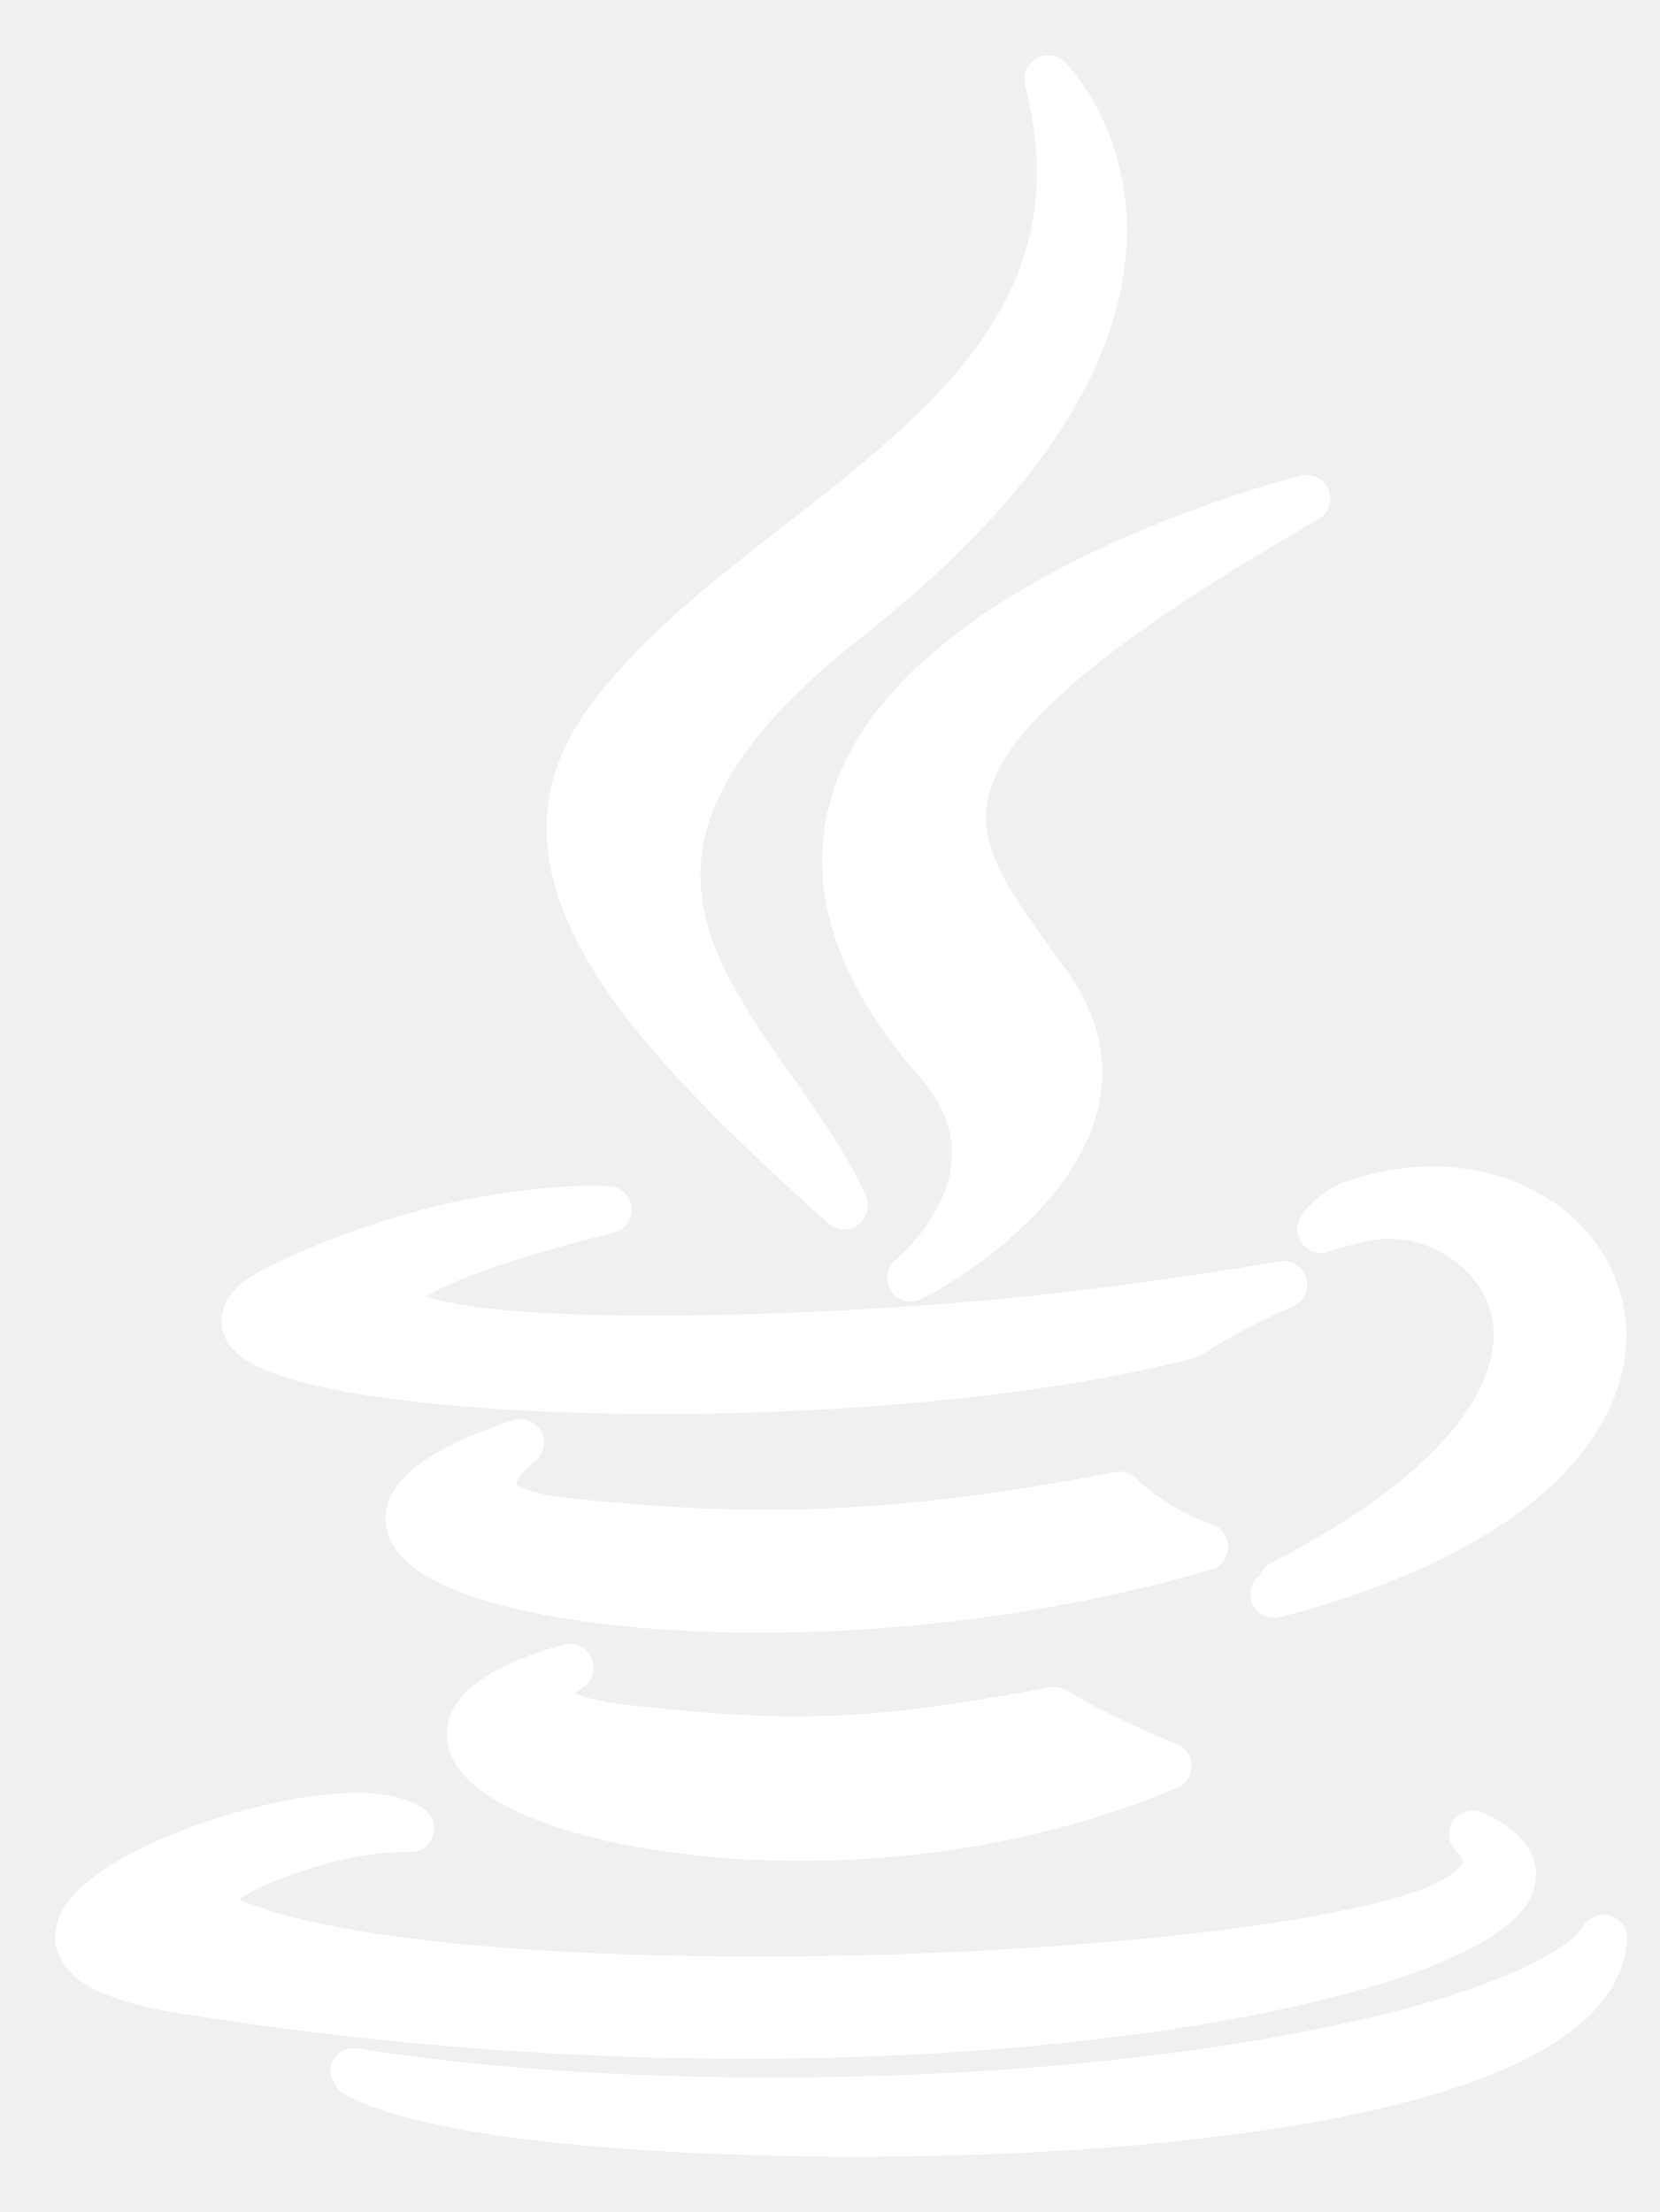
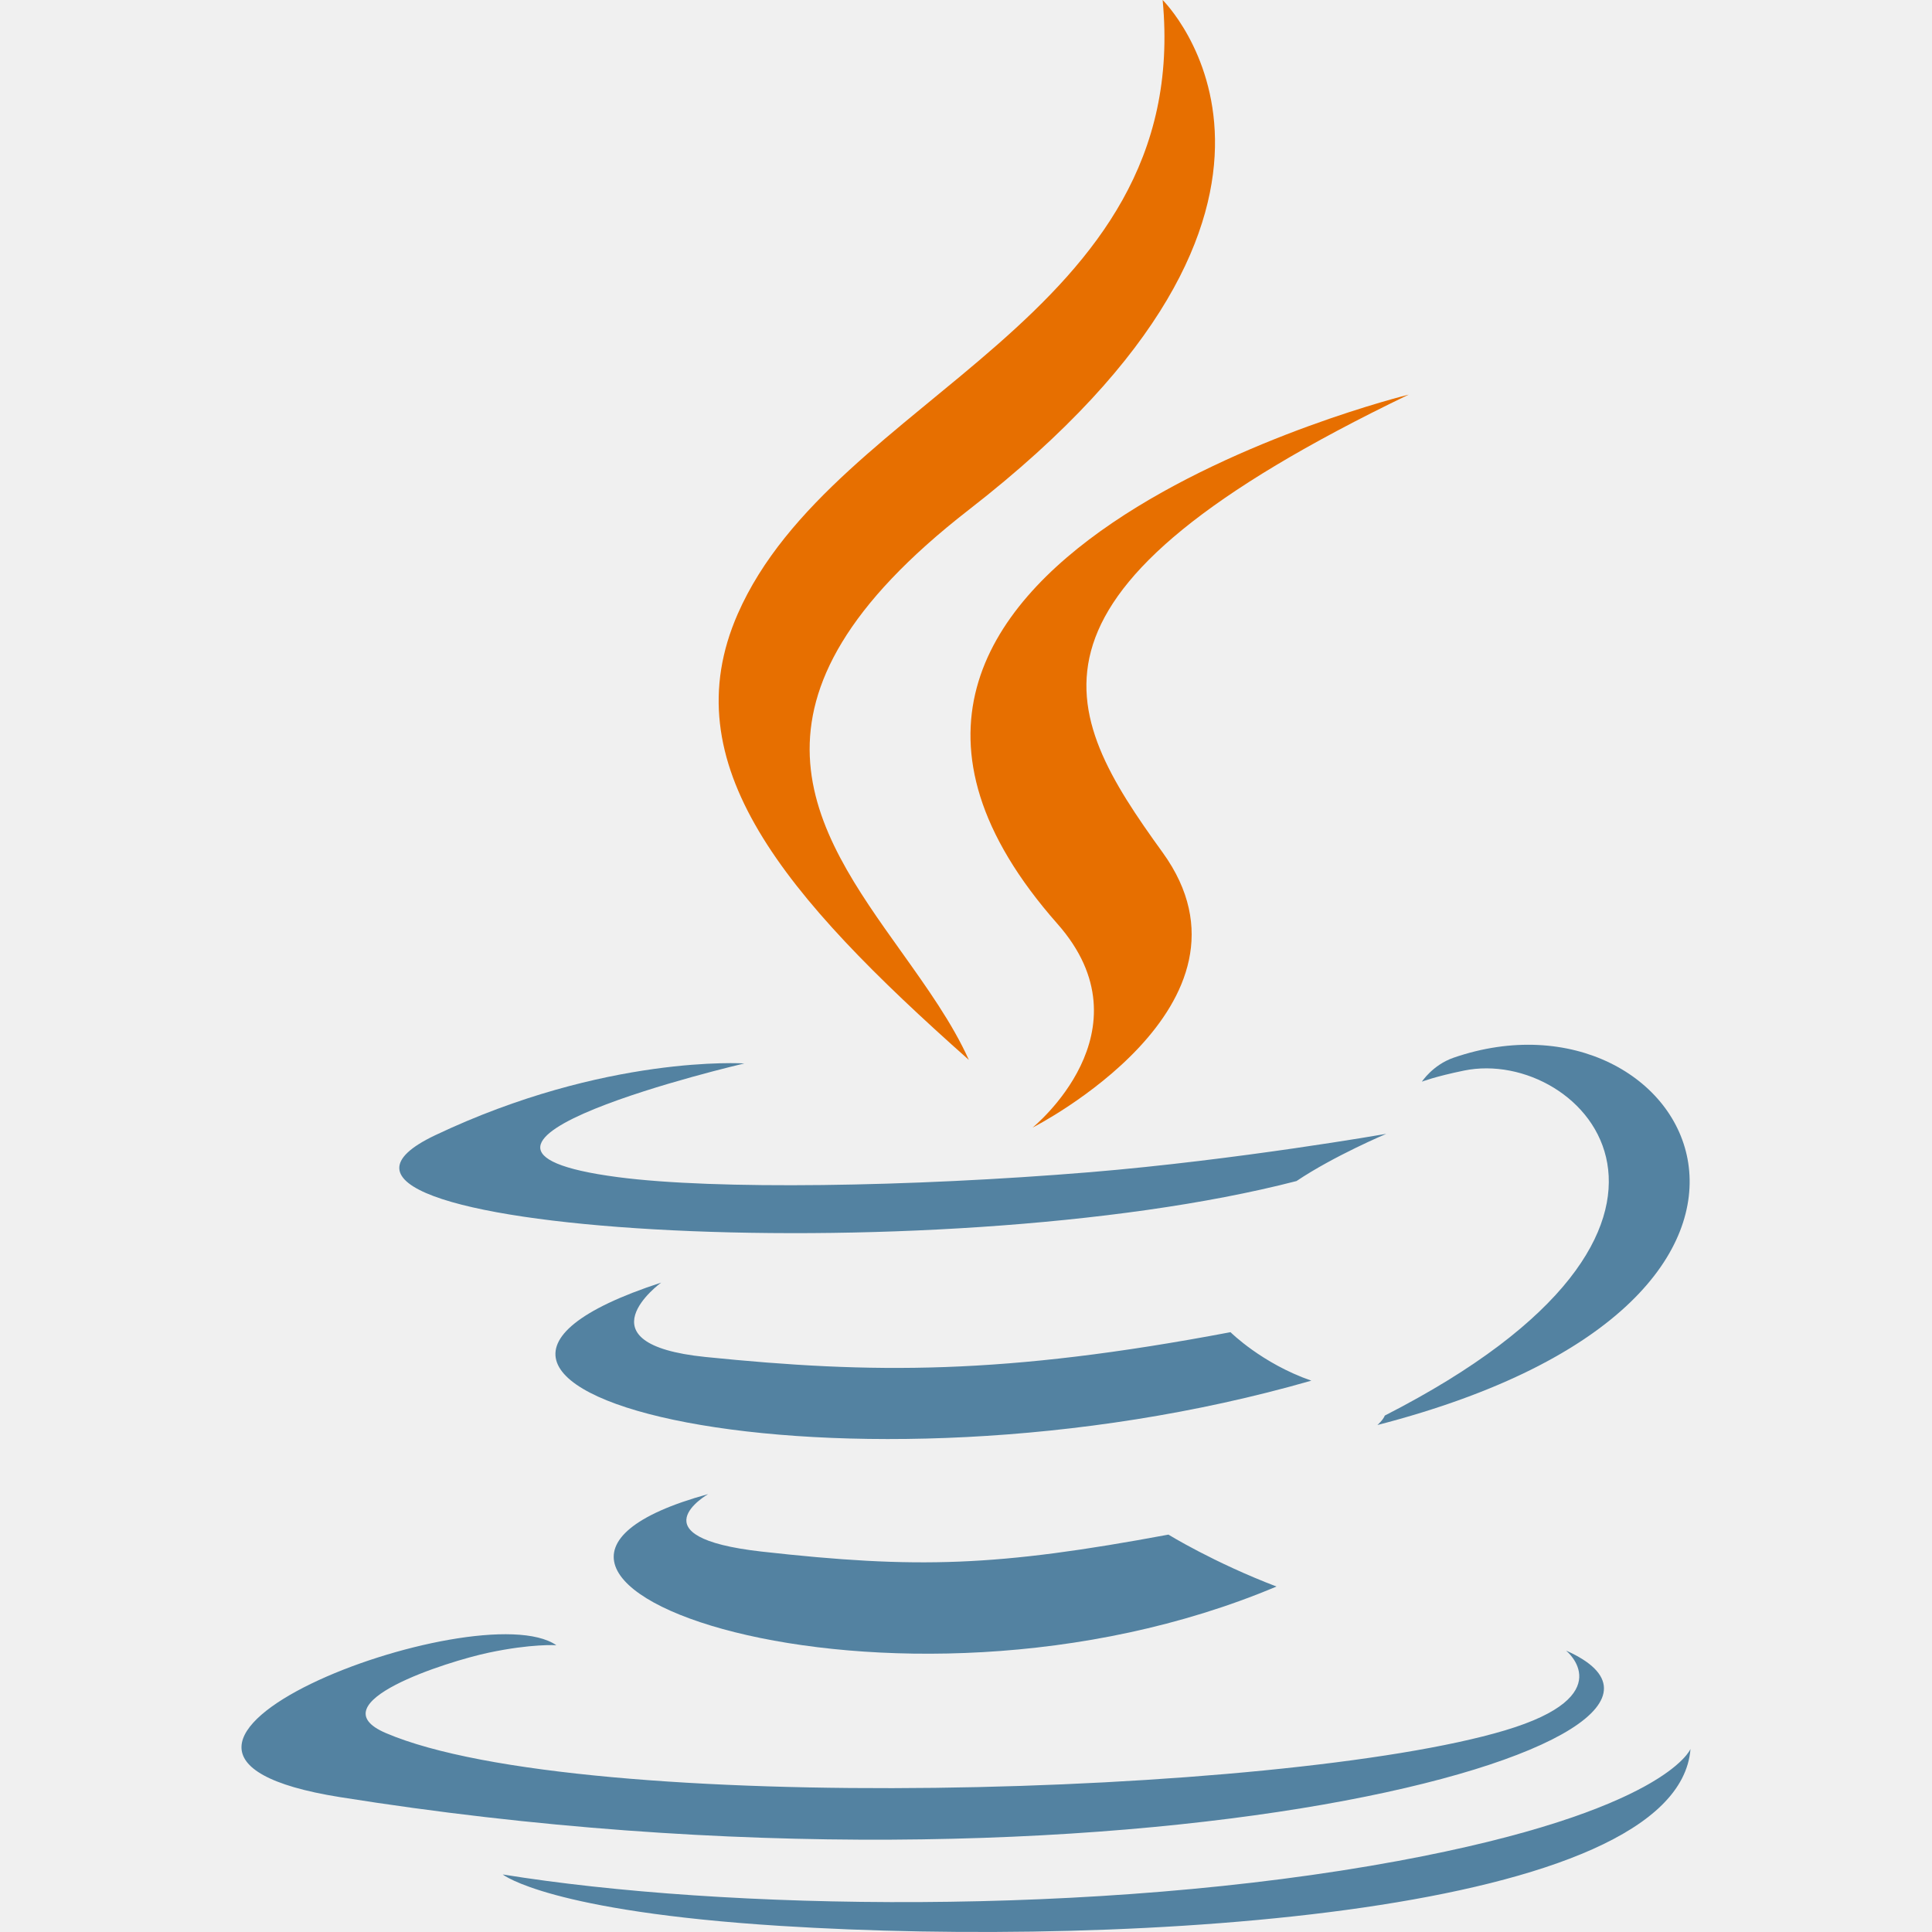
- <svg xmlns="http://www.w3.org/2000/svg" fill="white" viewBox="0 0 21 28" class="change-lang-btn-icon svg replaced-svg">
-   <path fill-rule="evenodd" d="M13.266 1s2.718 2.703-2.578 6.857c-3.285 2.578-2.069 4.3-.902 5.951.343.485.68.963.9 1.456-2.48-2.223-4.298-4.18-3.078-6.002.596-.89 1.543-1.626 2.501-2.372 1.922-1.495 3.889-3.026 3.157-5.89zm-1.403 12.431c1.263 1.445-.331 2.744-.331 2.744s3.204-1.644 1.733-3.703a46.915 46.915 0 00-.175-.242c-1.278-1.764-2.008-2.772 3.452-5.92 0 0-8.956 2.223-4.679 7.122zm-4.65 7.678s-.998.577.713.772c2.073.236 3.133.202 5.417-.227 0 0 .601.374 1.44.698-5.122 2.18-11.592-.127-7.57-1.244zm-.625-2.847s-1.121.825.591 1.001c2.215.227 3.964.246 6.99-.333 0 0 .419.422 1.076.652-6.191 1.8-13.088.142-8.657-1.32zm11.235 6.028c1.554-.468.815-1.075.815-1.075 2.708 1.215-5.885 3.655-16.326 1.972-3.83-.617 1.842-2.77 2.88-2.044 0 0-.328-.022-.902.101-.55.118-2.3.678-1.368 1.082 2.597 1.122 11.945.854 14.9-.036zM6.01 16.845c-3.07-.409 1.684-1.531 1.684-1.531s-1.847-.124-4.117.967c-2.686 1.29 6.641 1.879 11.47.616.503-.34 1.196-.636 1.196-.636s-1.975.351-3.943.516c-2.409.2-4.993.24-6.29.067zM17.28 15.41c1.584-.328 3.854 2.108-1.055 4.642-.02.055-.084.115-.096.127l-.002.001c6.555-1.712 4.145-6.036 1.011-4.941a.89.89 0 00-.419.321s.174-.07.561-.15zm3.017 9.127c-.172 2.216-7.408 2.681-12.118 2.382-3.096-.198-3.699-.694-3.699-.694 2.941.483 7.902.57 11.923-.182 3.564-.666 3.893-1.506 3.893-1.506z" clip-rule="evenodd" />
-   <path d="M10.688 7.857l-.186-.236.186.236zM13.266 1l.212-.213a.3.3 0 00-.502.287l.29-.074zm-3.48 12.808l-.245.174.245-.174zm.9 1.456l-.2.223a.3.3 0 00.474-.345l-.274.122zM7.608 9.262l-.25-.167.25.167zm2.501-2.372l.184.237-.184-.237zm1.423 9.285l-.19-.233a.3.3 0 00.327.5l-.137-.267zm.331-2.744l-.226.198.226-.197zm1.402-.96l.244-.174-.244.175zm-.175-.241l-.243.176.243-.176zm3.452-5.92l.15.26a.3.3 0 00-.222-.55l.072.29zM7.926 21.882l-.034.298.034-.298zm-.712-.773l.15.26a.3.3 0 00-.23-.549l.08.29zm6.129.546l.158-.255a.3.3 0 00-.214-.04l.056.295zm1.44.698l.118.276a.3.3 0 00-.01-.556l-.108.28zM7.18 19.263l-.03.298.03-.298zm-.591-1l.177.24a.3.3 0 00-.271-.526l.094.285zm7.582.667l.213-.211a.3.3 0 00-.27-.084l.057.295zm1.075.652l.084.288a.3.3 0 00.016-.571l-.1.283zm3.393 3.633l.122-.273a.3.3 0 00-.312.505l.19-.232zm-.815 1.075l.086.287-.086-.287zm-15.511.897l-.048.297.048-.297zm2.88-2.044l-.02.3a.3.3 0 00.192-.546l-.172.246zm-.902.101l.063.293-.063-.293zm-1.368 1.082l-.119.275.12-.275zm4.773-9.012l.069.292a.3.3 0 00-.049-.591l-.02.299zm-1.684 1.53l.04-.297-.04.297zm-2.433-.563l.13.27-.13-.27zm11.47.616l.077.29a.301.301 0 00.092-.042l-.168-.248zm1.196-.636l.118.276a.3.3 0 00-.17-.571l.052.295zm-3.943.516l.025.299-.025-.3zm3.923 3.275l-.137-.267a.3.3 0 00-.143.16l.28.107zm1.055-4.642l.061.294-.06-.294zm-1.15 4.769l-.208-.218-.005.005.212.213zm0 0l.208.215.003-.003-.212-.212zm-.003.001l-.209-.215a.3.3 0 00.285.506l-.076-.29zm1.011-4.941l-.099-.284.1.284zm-.419.321l-.252-.162a.3.3 0 00.364.44l-.112-.278zm-8.54 11.36l-.02.298.02-.299zm12.117-2.383l.3.023a.3.3 0 00-.579-.132l.28.11zM4.48 26.225l.049-.296a.3.3 0 00-.349.296h.3zm11.923-.182l-.055-.295.055.295zm-5.53-17.95c2.69-2.11 3.41-3.904 3.391-5.227-.01-.655-.2-1.17-.391-1.521a2.916 2.916 0 00-.353-.514 1.677 1.677 0 00-.036-.039L13.48.79h-.001V.787L13.265 1c-.211.213-.211.213-.212.212l.002.003.016.016c.014.017.037.042.064.078.055.07.131.178.208.32.154.286.311.706.32 1.246.015 1.067-.555 2.702-3.162 4.746l.37.473zm-.84 5.542c-.597-.844-1.13-1.613-1.165-2.467-.033-.82.397-1.812 2.006-3.075l-.37-.472c-1.677 1.316-2.28 2.473-2.235 3.571.043 1.064.703 1.982 1.273 2.79l.49-.347zm.928 1.507c-.233-.525-.59-1.028-.929-1.507l-.49.347c.347.49.666.944.871 1.404l.548-.244zM7.358 9.095c-.34.51-.475 1.04-.432 1.585.043.537.257 1.068.578 1.59.638 1.037 1.745 2.108 2.982 3.217l.4-.446c-1.242-1.114-2.285-2.133-2.871-3.086-.291-.473-.458-.912-.49-1.323-.033-.404.063-.801.332-1.203l-.499-.334zm2.567-2.442c-.948.738-1.938 1.505-2.567 2.442l.499.334c.564-.841 1.468-1.549 2.436-2.302l-.368-.474zm3.05-5.579c.343 1.342.056 2.352-.54 3.214-.609.882-1.54 1.61-2.51 2.365l.368.474c.953-.741 1.965-1.526 2.637-2.498.685-.993 1.016-2.18.627-3.703l-.582.148zm-1.443 15.1l.19.233.002-.002.006-.004a12.436 12.436 0 00.073-.066 2.969 2.969 0 00.639-.861c.137-.287.235-.64.201-1.03-.034-.395-.2-.806-.554-1.21l-.452.395c.279.318.386.612.408.866a1.39 1.39 0 01-.145.72 2.287 2.287 0 01-.556.726l-.002.002.19.232zm1.49-3.528c.32.45.375.854.3 1.211-.079.37-.303.722-.592 1.035a5.084 5.084 0 01-.888.745 5.698 5.698 0 01-.417.255l-.024.013-.005.002h-.001l.137.268.137.267.001-.001.003-.001a5.685 5.685 0 001.498-1.14c.328-.356.629-.802.738-1.319.111-.53.014-1.104-.4-1.684l-.488.35zm-.175-.24l.174.24.488-.349-.176-.243-.486.352zm3.545-6.355c-1.371.79-2.366 1.453-3.064 2.034-.696.577-1.12 1.093-1.318 1.595-.204.519-.15.99.036 1.439.179.43.488.854.801 1.287l.486-.352c-.325-.45-.587-.813-.733-1.166-.14-.335-.168-.642-.031-.99.143-.363.479-.8 1.142-1.352.66-.549 1.622-1.192 2.98-1.975l-.299-.52zm-4.303 7.183c-1.026-1.175-1.214-2.133-1.01-2.905.212-.794.86-1.479 1.69-2.047.823-.564 1.783-.985 2.544-1.266a15.575 15.575 0 011.296-.413h.004l.001-.001-.072-.291-.073-.291h-.002l-.005.002a3.097 3.097 0 00-.098.025 16.165 16.165 0 00-1.258.406c-.784.29-1.796.73-2.677 1.334-.875.6-1.664 1.388-1.93 2.388-.27 1.023.026 2.18 1.138 3.454l.452-.395zm-4.13 8.35c-.417-.048-.627-.116-.72-.168-.045-.024-.041-.034-.03-.015a.124.124 0 01.013.083c-.005.02-.003-.003.057-.054a.704.704 0 01.082-.06l.004-.002-.151-.26-.15-.26v.001h-.001l-.002.001-.004.003a1.94 1.94 0 00-.05.032c-.031.02-.073.05-.117.089-.074.063-.215.197-.255.385a.477.477 0 00.054.342.658.658 0 00.258.24c.2.11.507.189.945.238l.068-.596zm5.328-.225c-2.256.424-3.285.456-5.327.224l-.068.596c2.105.24 3.194.204 5.506-.23l-.11-.59zm1.604.713a9.737 9.737 0 01-1.367-.659c-.008-.005-.014-.009-.018-.01l-.004-.003-.001-.001-.158.255-.159.255h.001l.002.001.006.004.023.014.084.05a10.362 10.362 0 001.375.654l.216-.56zm-7.757-1.253c-.517.144-.905.316-1.152.523a.919.919 0 00-.284.379.665.665 0 00-.001.46c.098.276.358.488.648.649.302.168.696.313 1.15.428 1.81.457 4.777.49 7.406-.63l-.235-.552c-2.494 1.061-5.324 1.03-7.023.6a4.304 4.304 0 01-1.007-.37c-.256-.143-.352-.263-.374-.326a.066.066 0 01-.001-.051.335.335 0 01.106-.127c.149-.125.438-.269.927-.404l-.16-.579zm.076-1.854c-.415-.043-.597-.121-.665-.172-.028-.021-.024-.027-.02-.014.004.012 0 .015.004.001a.509.509 0 01.125-.176 1.176 1.176 0 01.106-.096l.005-.004h.001l-.178-.242-.178-.241h-.001l-.002.001-.004.003-.012.01a1.51 1.51 0 00-.166.15c-.088.088-.218.24-.272.428-.029.1-.04.22 0 .346a.63.63 0 00.231.313c.203.153.523.244.965.29l.061-.597zm6.904-.33c-2.996.573-4.715.554-6.904.33l-.061.596c2.24.23 4.018.248 7.077-.337l-.113-.589zm1.23.664a2.835 2.835 0 01-.96-.579l-.002-.002h.001l-.213.212a46.433 46.433 0 00-.213.211v.001l.003.002.005.005.018.018.065.058a3.438 3.438 0 001.098.64l.199-.566zm-8.85-1.322c-.566.187-.984.386-1.25.603-.265.216-.45.517-.325.86.104.287.394.487.703.629.327.15.756.275 1.255.37 1.993.382 5.313.343 8.452-.569l-.167-.576c-3.052.887-6.276.92-8.172.556-.473-.09-.85-.203-1.117-.326-.284-.131-.374-.243-.39-.288-.003-.009-.005-.016.003-.036a.457.457 0 01.137-.155c.18-.147.516-.319 1.059-.498l-.188-.57zm12.144 5.238l-.19.232h-.001l-.002-.001v-.001c-.001 0-.001 0 0 0l.008.008c.008.008.02.021.03.037.025.035.031.06.03.074 0 .001.002.047-.098.129-.106.087-.309.198-.679.31l.173.574c.408-.123.695-.263.888-.42.198-.164.307-.358.316-.567a.722.722 0 00-.139-.445.907.907 0 00-.127-.145l-.012-.01-.004-.004-.002-.002-.191.231zM2.264 25.484c5.253.846 10.045.657 13.194.1 1.564-.278 2.76-.652 3.4-1.058.163-.104.305-.218.407-.345a.724.724 0 00.177-.47c-.008-.372-.334-.613-.681-.77l-.246.548c.15.068.24.13.287.178.023.023.033.04.037.048l.003.008v.005a.26.26 0 01-.044.076c-.047.059-.13.132-.261.215-.535.34-1.632.699-3.183.973-3.081.546-7.806.735-12.995-.1l-.095.592zm3.1-2.587c-.202-.14-.475-.19-.74-.2a4.4 4.4 0 00-.91.077 7.598 7.598 0 00-1.92.618c-.28.137-.534.293-.725.46-.18.158-.36.376-.369.643-.01.302.193.518.447.66.255.141.626.25 1.117.329l.095-.593c-.466-.075-.756-.17-.92-.26a.411.411 0 01-.13-.102l-.009-.013c0-.01.017-.083.164-.213.136-.12.34-.247.595-.372a7.003 7.003 0 011.759-.566c.295-.053.565-.076.784-.068.229.009.36.051.418.092l.344-.492zm-1.01.64c.271-.058.482-.081.621-.09a2.307 2.307 0 01.197-.005l.02-.299.02-.3h-.024a2.871 2.871 0 00-.25.005 4.88 4.88 0 00-.711.103l.126.586zm-1.313.513c-.097-.042-.115-.069-.11-.061.02.027.03.078.015.119-.006.017-.006.002.044-.039.045-.037.112-.08.2-.126.356-.188.903-.35 1.163-.406l-.126-.586c-.29.062-.894.239-1.317.461-.107.057-.212.121-.3.193a.715.715 0 00-.226.293.464.464 0 00.066.45.85.85 0 00.353.253l.238-.55zm14.695-.047c-1.434.431-4.473.721-7.502.76-1.508.018-3.002-.026-4.276-.143-1.285-.119-2.315-.31-2.917-.57l-.238.55c.696.302 1.809.498 3.1.617 1.3.12 2.816.164 4.339.145 3.033-.038 6.146-.327 7.667-.785l-.173-.574zM7.695 15.314l-.07-.292h-.003c-.002.002-.006.002-.01.003l-.041.01a16.032 16.032 0 00-.652.172c-.401.112-.913.27-1.332.442-.208.086-.406.18-.559.282-.076.051-.152.11-.213.18a.521.521 0 00-.135.297.45.45 0 00.128.35c.076.08.176.137.276.18.202.086.497.152.888.204l.079-.595c-.377-.05-.606-.108-.732-.162-.063-.027-.079-.043-.075-.04.01.012.039.053.034.114-.004.047-.026.064-.011.047a.495.495 0 01.094-.075c.104-.07.26-.147.455-.227.386-.16.87-.309 1.265-.42a20.51 20.51 0 01.632-.166l.038-.01.01-.001h.002v-.001l-.068-.292zm-3.987 1.237a9.68 9.68 0 012.822-.866c.36-.05.65-.068.849-.074a4.554 4.554 0 01.28.002h.016l.02-.299.02-.3h-.001-.027a3.501 3.501 0 00-.324-.002 8.124 8.124 0 00-.917.08c-.77.108-1.83.357-2.998.919l.26.54zm11.265.056c-2.373.62-5.878.79-8.46.64-1.3-.075-2.323-.23-2.849-.428a.984.984 0 01-.252-.128c-.045-.036-.014-.03-.011.023.003.054-.029.062.018.017.045-.044.134-.105.289-.18l-.26-.54c-.181.087-.334.18-.445.287a.581.581 0 00-.201.448c.01.19.126.327.236.414.112.09.257.16.414.22.619.235 1.725.39 3.026.466 2.617.151 6.19-.017 8.647-.659l-.152-.58zm1.271-.346l-.117-.276h-.001l-.002.001a7.207 7.207 0 00-1.243.662l.336.497c.234-.158.52-.31.75-.424a9.775 9.775 0 01.367-.172l.021-.009.006-.002-.117-.277zm-3.918.815a45.615 45.615 0 002.728-.322 52.192 52.192 0 001.152-.182l.067-.011.018-.003.004-.001h.001l-.052-.296-.052-.295h-.002-.004c-.003.002-.009.002-.016.004a13.238 13.238 0 01-.314.053c-.214.035-.52.084-.889.137a45.05 45.05 0 01-2.69.318l.05.598zm-6.354.066c1.33.177 3.941.135 6.354-.066l-.05-.598c-2.404.2-4.962.237-6.225.07l-.08.594zm10.39 3.177c2.47-1.276 3.309-2.614 3.12-3.712-.184-1.077-1.331-1.684-2.264-1.49l.122.587c.652-.135 1.432.312 1.551 1.005.115.671-.366 1.817-2.804 3.076l.275.534zm-.027.077a.91.91 0 00.066-.07.584.584 0 00.104-.168l-.561-.212a.147.147 0 01.007-.016l.002-.003-.008.01a.326.326 0 01-.024.024l.414.435zm.005-.005l-.424-.425.424.425zm-.004.004l.002-.001-.419-.43-.002.001.419.43zm.9-4.873c1.441-.503 2.593.258 2.732 1.18.07.463-.093 1.038-.687 1.615-.597.58-1.622 1.153-3.23 1.573l.151.58c1.669-.435 2.8-1.046 3.497-1.723.701-.681.968-1.44.863-2.135-.21-1.394-1.83-2.248-3.524-1.656l.198.566zm-.518.038l.253.162-.001.001v.001l-.001.001v-.002l.011-.014a.594.594 0 01.257-.187l-.2-.566a1.169 1.169 0 00-.566.434l-.003.005-.001.002h-.001v.001l.252.162zm.5-.444a5.432 5.432 0 00-.566.149 1.725 1.725 0 00-.04.015h-.003l-.002.001.111.28.112.278h-.001l.003-.001.018-.007a4.842 4.842 0 01.49-.127l-.122-.588zm-9.06 12.102c2.37.151 5.38.11 7.825-.25 1.22-.18 2.32-.441 3.133-.809.793-.358 1.422-.868 1.479-1.599l-.599-.046c-.029.377-.368.756-1.127 1.099-.739.333-1.775.585-2.974.761-2.393.353-5.358.395-7.698.246l-.038.598zm-3.979-.993a.622.622 0 00.105.228l.004.003a.41.41 0 00.004.004l.006.005a.385.385 0 00.055.037c.033.02.079.046.14.075.123.058.312.132.594.21.564.156 1.51.332 3.071.431l.039-.598c-1.535-.098-2.438-.27-2.95-.411a3.156 3.156 0 01-.497-.174.819.819 0 01-.081-.043l-.008-.005.003.002.003.003.004.002.003.004a.622.622 0 01.105.228h-.6zm12.168-.477c-3.985.746-8.91.659-11.82.181l-.097.592c2.974.488 7.97.576 12.027-.183l-.11-.59zm3.948-1.21l-.279-.111v-.001l.002-.002v-.003l.003-.006a.173.173 0 01.004-.007l-.001.002a.426.426 0 01-.05.06c-.063.064-.19.173-.434.308-.49.272-1.428.64-3.193.97l.11.59c1.8-.336 2.808-.72 3.374-1.035.284-.158.462-.301.573-.415a1.027 1.027 0 00.153-.203.499.499 0 00.015-.03l.001-.005.001-.001v-.001l-.279-.11z" />
+ <svg xmlns="http://www.w3.org/2000/svg" width="800px" height="800px" viewBox="0 0 32 32" fill="none">
+   <path d="M16.05 8.441C22.638 3.326 19.257 0 19.257 0C19.76 5.287 13.813 6.536 12.219 10.169C11.131 12.649 12.964 14.819 16.047 17.555C15.775 16.949 15.354 16.361 14.929 15.764C13.477 13.731 11.964 11.613 16.05 8.441Z" fill="#E76F00" />
+   <path d="M17.102 18.677C17.102 18.677 19.084 17.078 17.514 15.301C12.193 9.272 23.333 6.536 23.333 6.536C16.532 9.812 17.547 11.757 19.257 14.12C21.087 16.654 17.102 18.677 17.102 18.677Z" fill="#E76F00" />
+   <path d="M22.937 23.446C29.042 20.326 26.22 17.328 24.249 17.732C23.766 17.831 23.551 17.916 23.551 17.916C23.551 17.916 23.73 17.64 24.073 17.52C27.971 16.173 30.968 21.495 22.814 23.603C22.814 23.603 22.909 23.52 22.937 23.446Z" fill="#5382A1" />
+   <path d="M10.233 19.497C6.413 18.995 12.328 17.614 12.328 17.614C12.328 17.614 10.031 17.462 7.206 18.804C3.866 20.393 15.468 21.116 21.474 19.562C22.098 19.143 22.961 18.78 22.961 18.78C22.961 18.78 20.504 19.211 18.056 19.415C15.061 19.661 11.846 19.709 10.233 19.497Z" fill="#5382A1" />
+   <path d="M11.686 22.476C9.556 22.259 10.951 21.244 10.951 21.244C5.439 23.043 14.018 25.083 21.72 22.868C20.901 22.584 20.381 22.065 20.381 22.065C16.616 22.778 14.441 22.755 11.686 22.476Z" fill="#5382A1" />
+   <path d="M12.614 25.699C10.486 25.459 11.729 24.747 11.729 24.747C6.726 26.122 14.773 28.962 21.143 26.278C20.1 25.879 19.353 25.418 19.353 25.418C16.511 25.947 15.193 25.988 12.614 25.699Z" fill="#5382A1" />
+   <path d="M25.939 27.339C25.939 27.339 26.859 28.084 24.925 28.661C21.248 29.757 9.621 30.087 6.391 28.705C5.23 28.208 7.407 27.519 8.092 27.374C8.806 27.222 9.215 27.25 9.215 27.25C7.923 26.356 0.868 29.007 5.631 29.766C18.619 31.837 29.308 28.833 25.939 27.339Z" fill="#5382A1" />
+   <path d="M28 28.968C27.787 31.695 18.788 32.268 12.927 31.899C9.104 31.658 8.338 31.056 8.327 31.047C11.986 31.64 18.155 31.748 23.157 30.823C27.59 30.002 28 28.968 28 28.968Z" fill="#5382A1" />
</svg>
